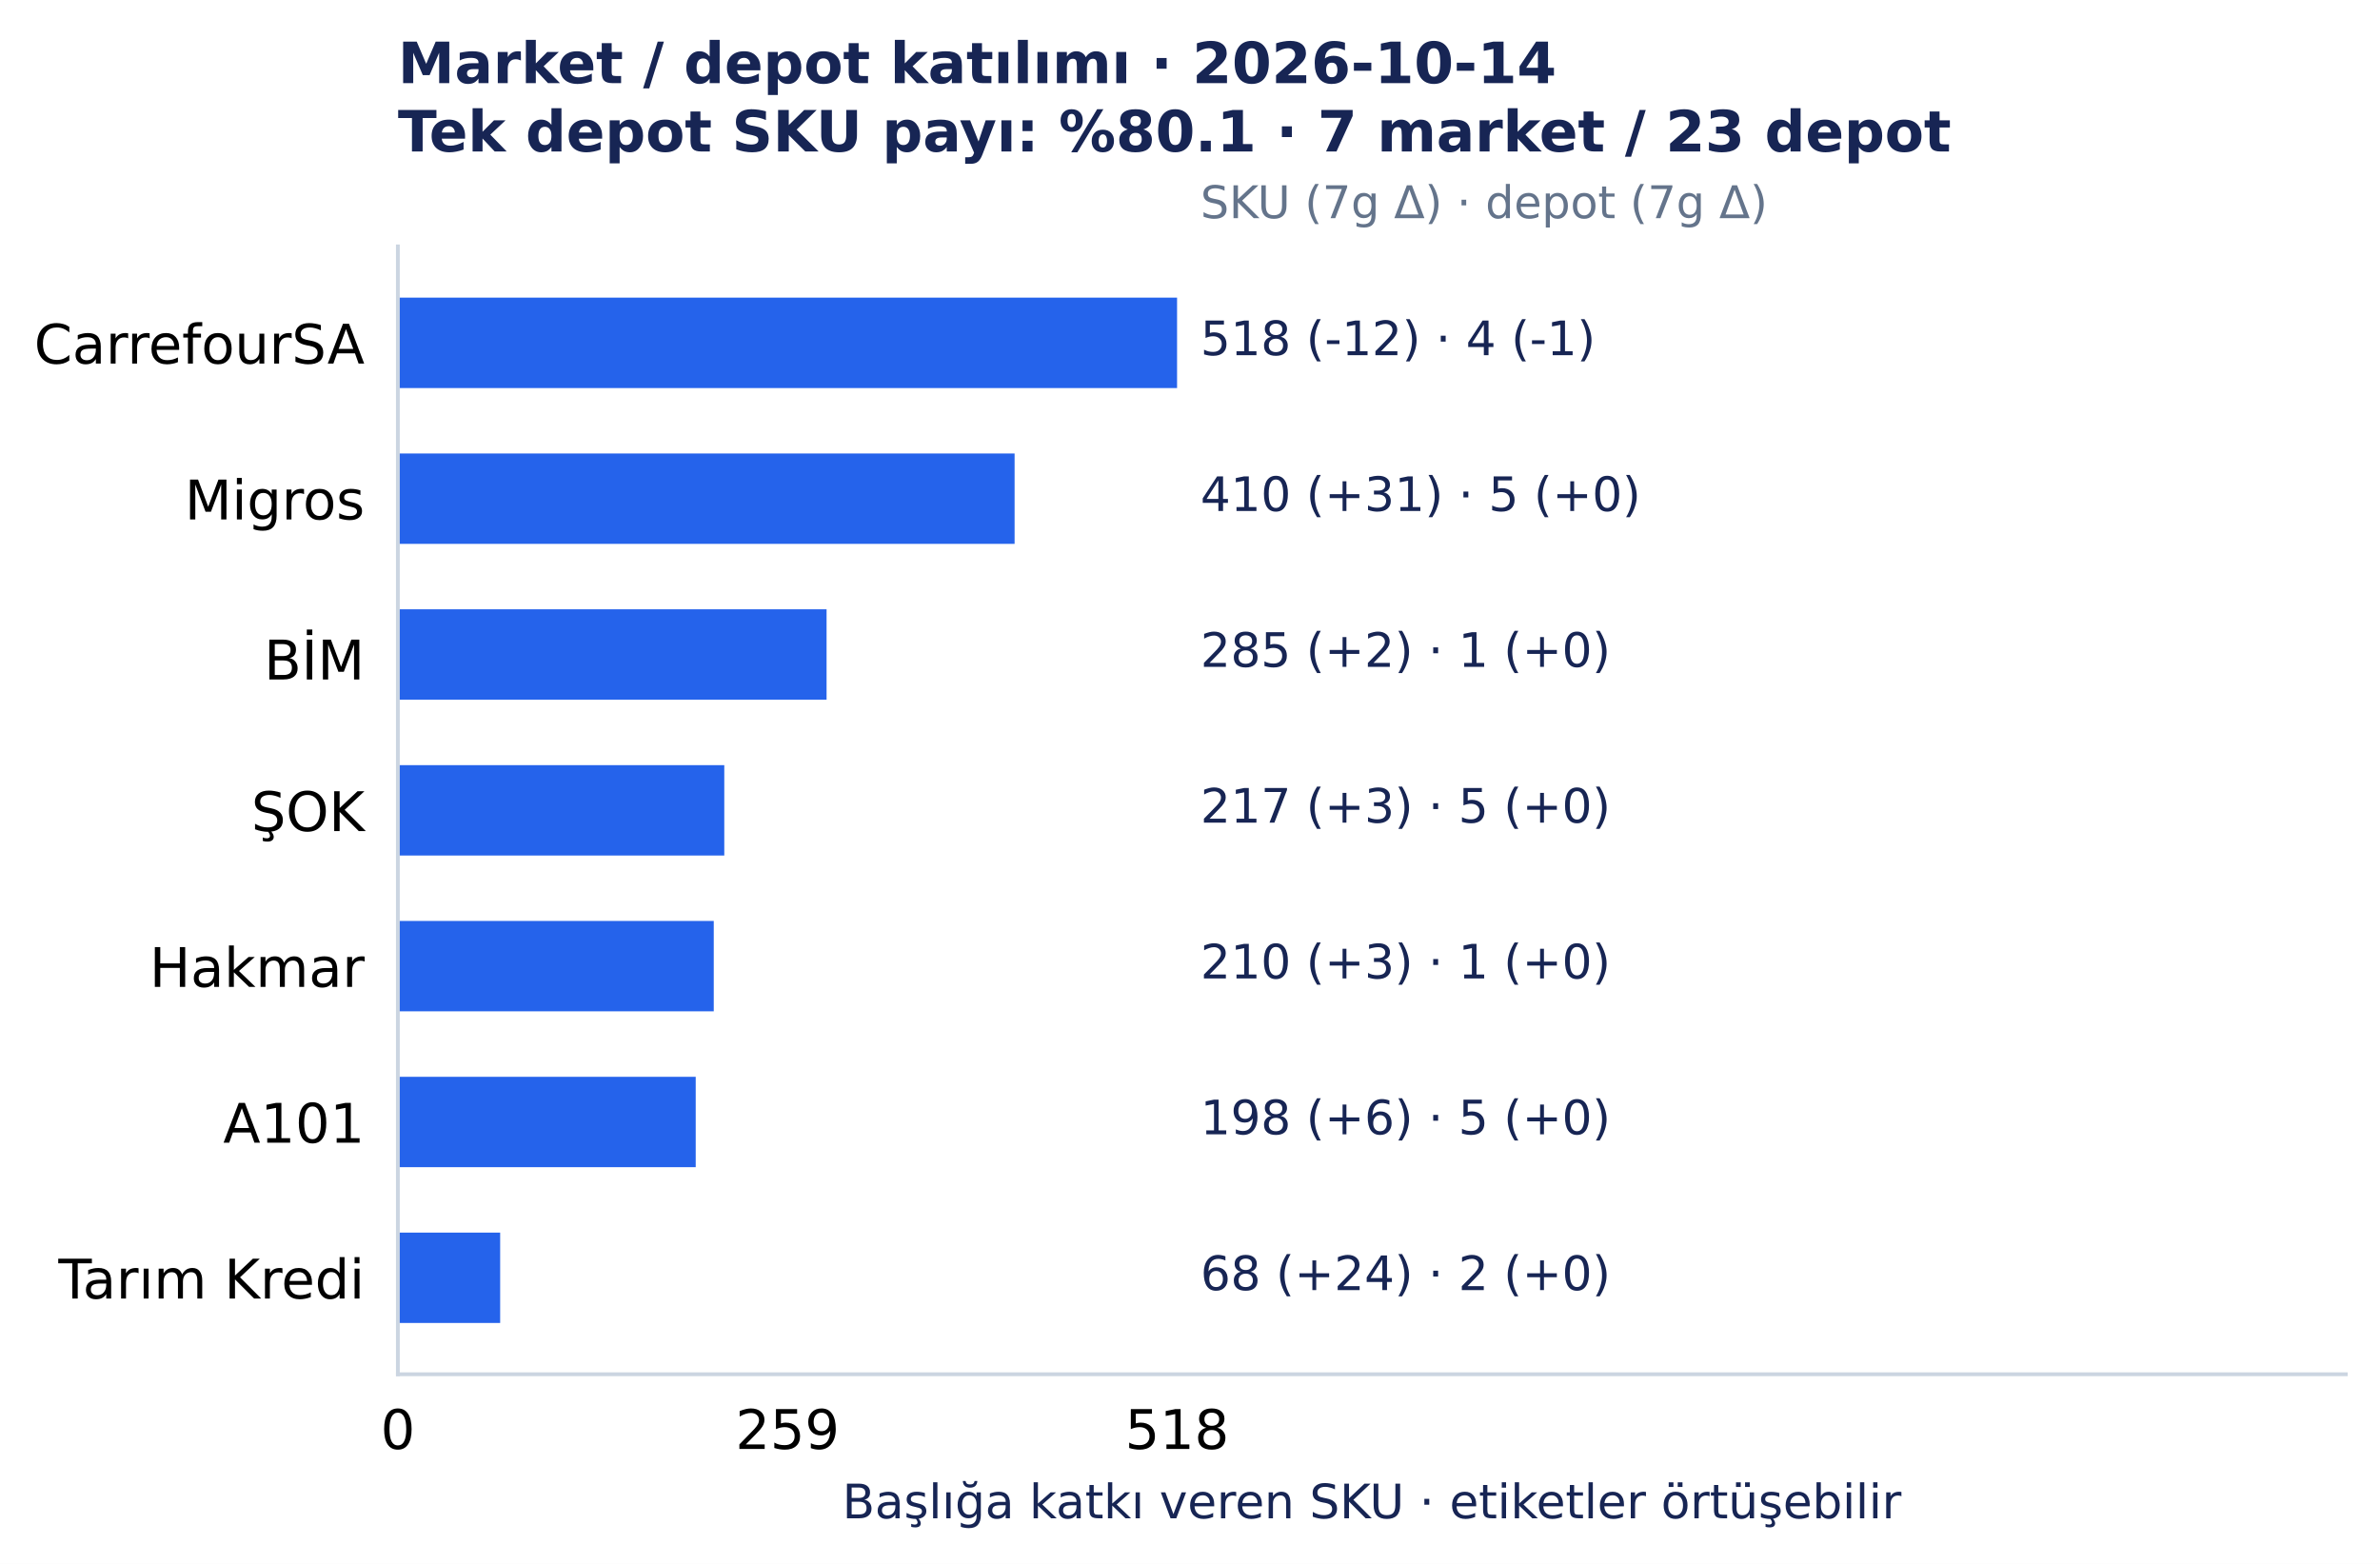
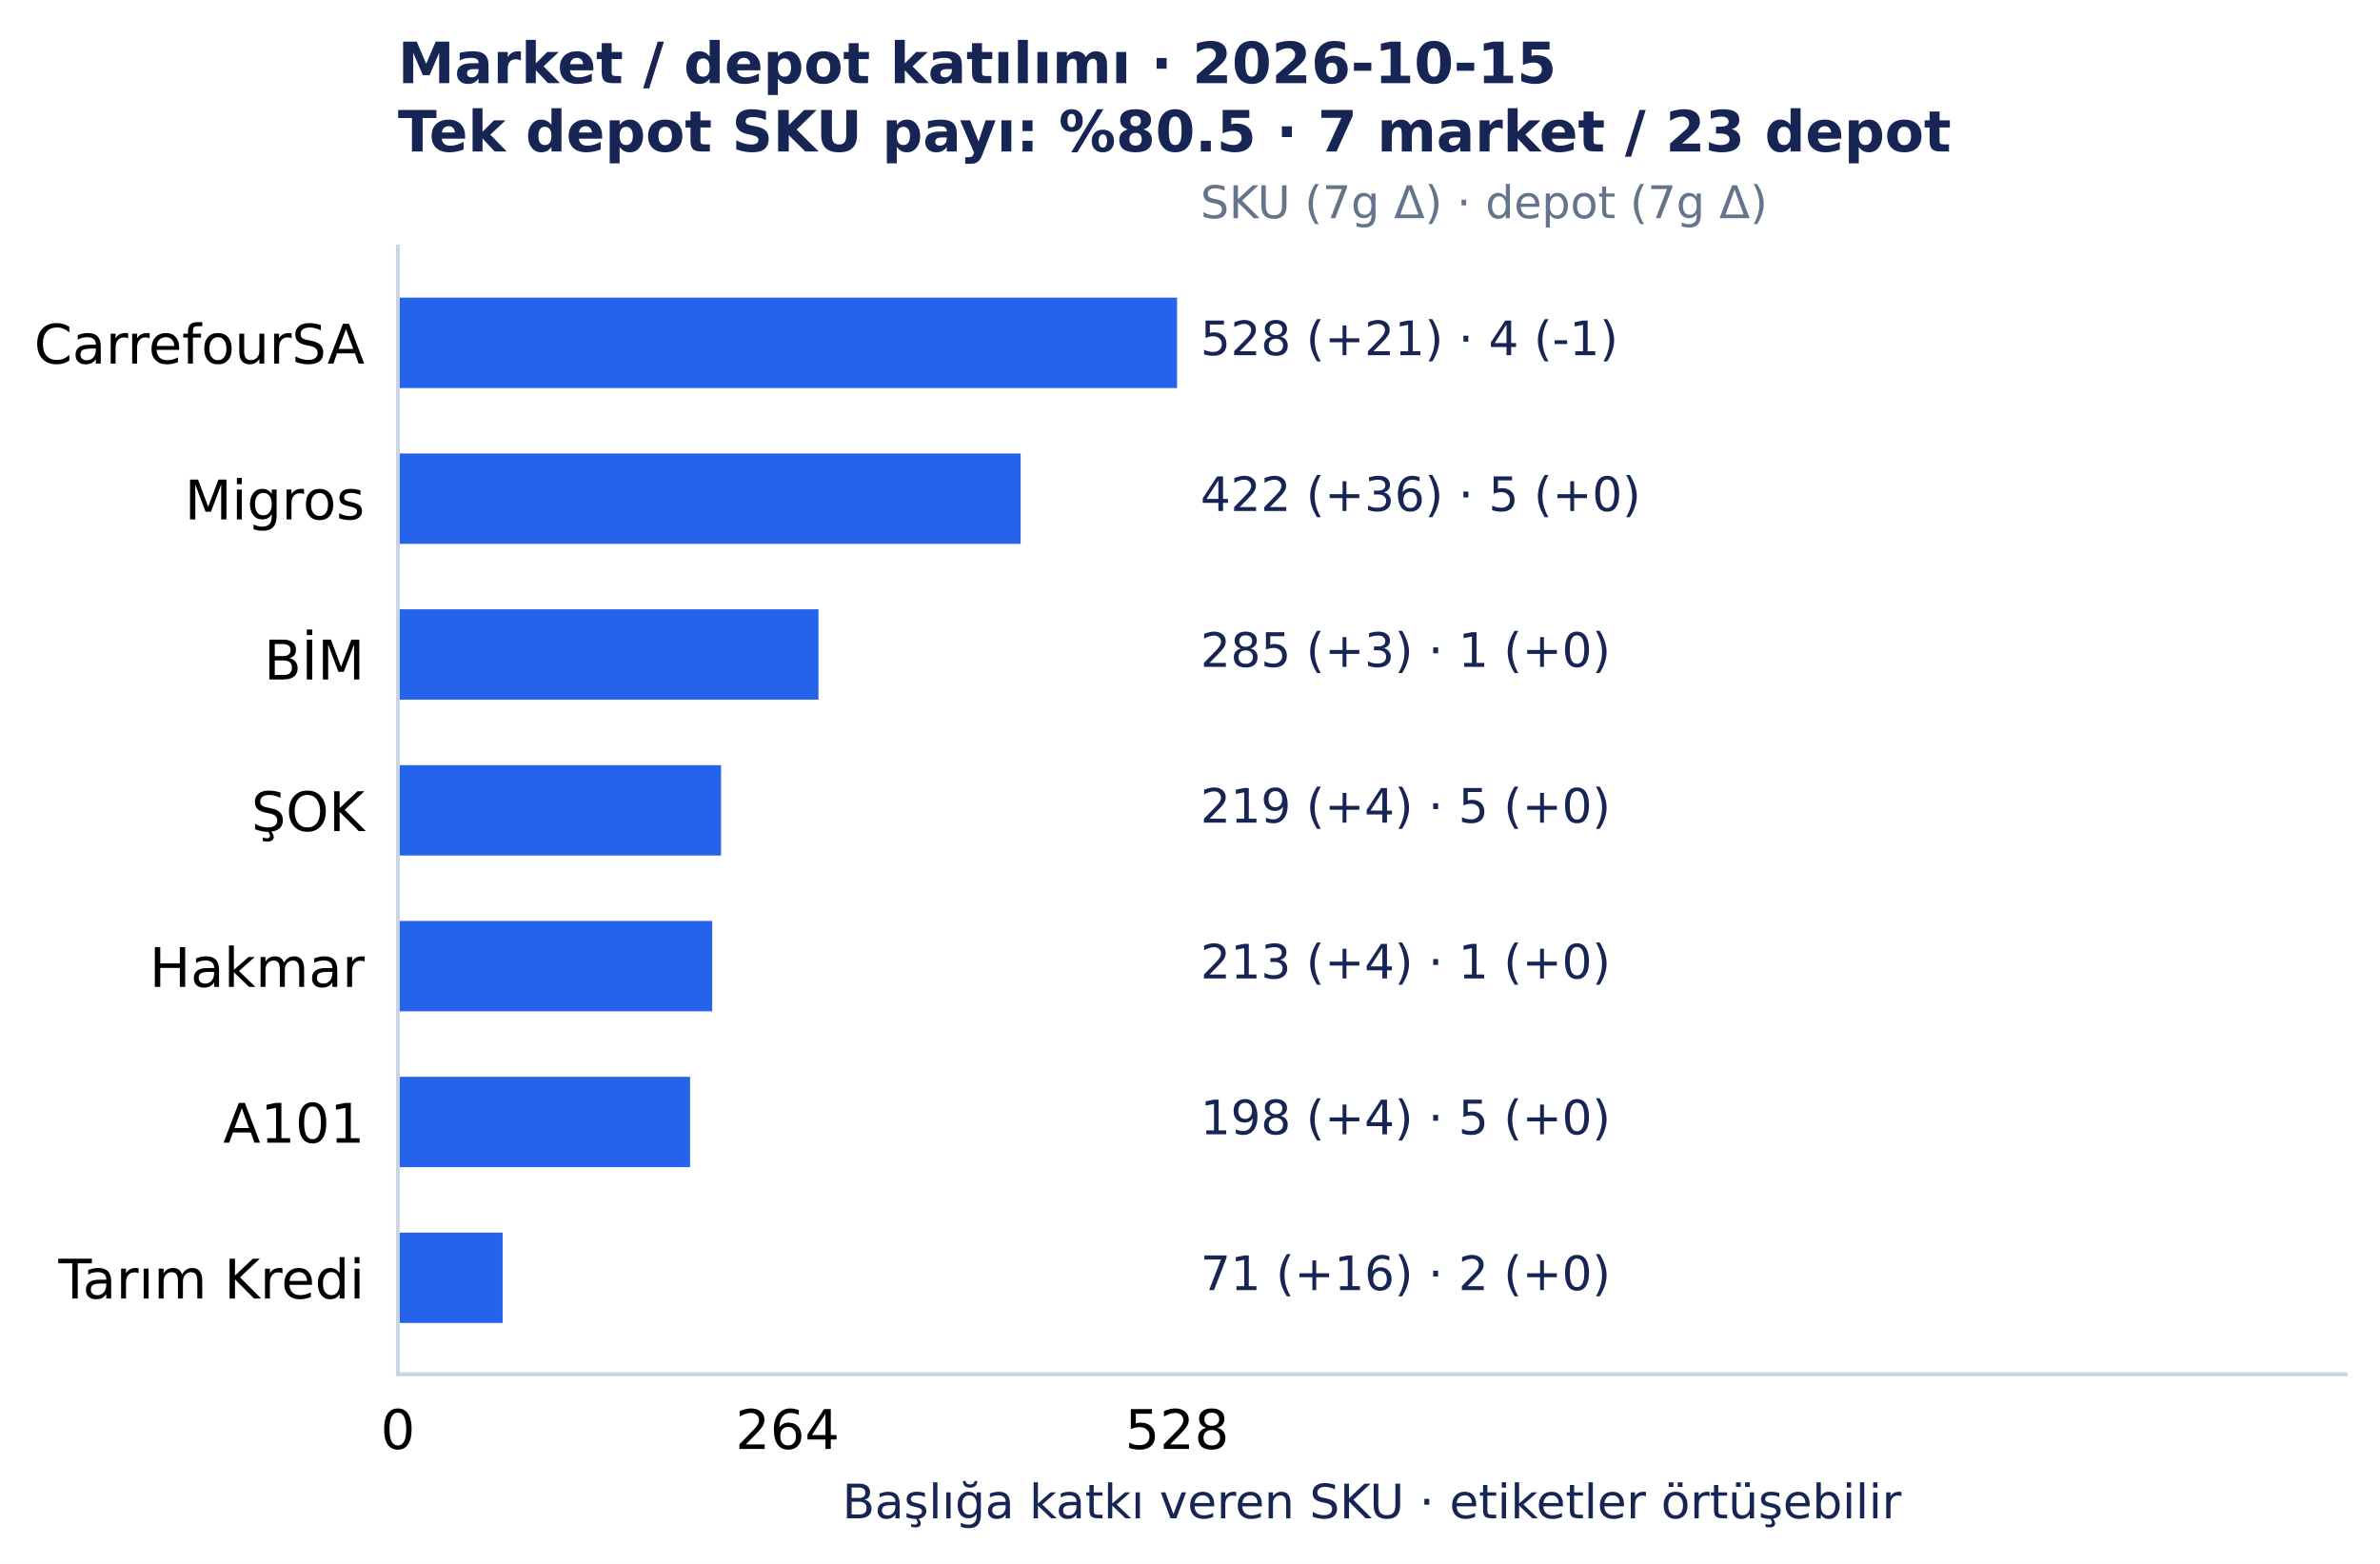
<svg xmlns="http://www.w3.org/2000/svg" width="501.492pt" height="329.548pt" viewBox="0 0 501.492 329.548" version="1.1">
  <defs>
    <style type="text/css">*{stroke-linejoin: round; stroke-linecap: butt}</style>
  </defs>
  <g id="figure_1">
    <g id="patch_1">
      <path d="M 0 329.548 L 501.492 329.548 L 501.492 0 L 0 0 z " style="fill: #ffffff" />
    </g>
    <g id="axes_1">
      <g id="patch_2">
        <path d="M 83.836 289.594 L 494.292 289.594 L 494.292 51.923 L 83.836 51.923 z " style="fill: #ffffff" />
      </g>
      <g id="matplotlib.axis_1">
        <g id="xtick_1">
          <g id="line2d_1" />
          <g id="text_1">
            <text style="font-size: 11.5px; font-family: 'DejaVu Sans', 'Bitstream Vera Sans', 'Computer Modern Sans Serif', 'Lucida Grande', 'Verdana', 'Geneva', 'Lucid', 'Arial', 'Helvetica', 'Avant Garde', sans-serif; text-anchor: middle" x="83.836" y="305.331" transform="rotate(-0 83.83609 305.3312)">0</text>
          </g>
        </g>
        <g id="xtick_2">
          <g id="line2d_2" />
          <g id="text_2">
-             <text style="font-size: 11.5px; font-family: 'DejaVu Sans', 'Bitstream Vera Sans', 'Computer Modern Sans Serif', 'Lucida Grande', 'Verdana', 'Geneva', 'Lucid', 'Arial', 'Helvetica', 'Avant Garde', sans-serif; text-anchor: middle" x="165.927" y="305.331" transform="rotate(-0 165.9273 305.3312)">259</text>
+             <text style="font-size: 11.5px; font-family: 'DejaVu Sans', 'Bitstream Vera Sans', 'Computer Modern Sans Serif', 'Lucida Grande', 'Verdana', 'Geneva', 'Lucid', 'Arial', 'Helvetica', 'Avant Garde', sans-serif; text-anchor: middle" x="165.927" y="305.331" transform="rotate(-0 165.9273 305.3312)">264</text>
          </g>
        </g>
        <g id="xtick_3">
          <g id="line2d_3" />
          <g id="text_3">
-             <text style="font-size: 11.5px; font-family: 'DejaVu Sans', 'Bitstream Vera Sans', 'Computer Modern Sans Serif', 'Lucida Grande', 'Verdana', 'Geneva', 'Lucid', 'Arial', 'Helvetica', 'Avant Garde', sans-serif; text-anchor: middle" x="248.019" y="305.331" transform="rotate(-0 248.0186 305.3312)">518</text>
+             <text style="font-size: 11.5px; font-family: 'DejaVu Sans', 'Bitstream Vera Sans', 'Computer Modern Sans Serif', 'Lucida Grande', 'Verdana', 'Geneva', 'Lucid', 'Arial', 'Helvetica', 'Avant Garde', sans-serif; text-anchor: middle" x="248.019" y="305.331" transform="rotate(-0 248.0186 305.3312)">528</text>
          </g>
        </g>
        <g id="text_4">
          <text style="font-size: 10px; font-family: 'DejaVu Sans', 'Bitstream Vera Sans', 'Computer Modern Sans Serif', 'Lucida Grande', 'Verdana', 'Geneva', 'Lucid', 'Arial', 'Helvetica', 'Avant Garde', sans-serif; text-anchor: middle; fill: #172554" x="289.064" y="319.945" transform="rotate(-0 289.0642 319.9455)">Başlığa katkı veren SKU · etiketler örtüşebilir</text>
        </g>
      </g>
      <g id="matplotlib.axis_2">
        <g id="ytick_1">
          <g id="line2d_4" />
          <g id="text_5">
            <text style="font-size: 11.5px; font-family: 'DejaVu Sans', 'Bitstream Vera Sans', 'Computer Modern Sans Serif', 'Lucida Grande', 'Verdana', 'Geneva', 'Lucid', 'Arial', 'Helvetica', 'Avant Garde', sans-serif; text-anchor: end" x="76.836" y="76.618" transform="rotate(-0 76.83609 76.61754)">CarrefourSA</text>
          </g>
        </g>
        <g id="ytick_2">
          <g id="line2d_5" />
          <g id="text_6">
            <text style="font-size: 11.5px; font-family: 'DejaVu Sans', 'Bitstream Vera Sans', 'Computer Modern Sans Serif', 'Lucida Grande', 'Verdana', 'Geneva', 'Lucid', 'Arial', 'Helvetica', 'Avant Garde', sans-serif; text-anchor: end" x="76.836" y="109.454" transform="rotate(-0 76.83609 109.4541)">Migros</text>
          </g>
        </g>
        <g id="ytick_3">
          <g id="line2d_6" />
          <g id="text_7">
            <text style="font-size: 11.5px; font-family: 'DejaVu Sans', 'Bitstream Vera Sans', 'Computer Modern Sans Serif', 'Lucida Grande', 'Verdana', 'Geneva', 'Lucid', 'Arial', 'Helvetica', 'Avant Garde', sans-serif; text-anchor: end" x="76.836" y="143.177" transform="rotate(-0 76.83609 143.1775)">BİM</text>
          </g>
        </g>
        <g id="ytick_4">
          <g id="line2d_7" />
          <g id="text_8">
            <text style="font-size: 11.5px; font-family: 'DejaVu Sans', 'Bitstream Vera Sans', 'Computer Modern Sans Serif', 'Lucida Grande', 'Verdana', 'Geneva', 'Lucid', 'Arial', 'Helvetica', 'Avant Garde', sans-serif; text-anchor: end" x="76.836" y="175.127" transform="rotate(-0 76.83609 175.1269)">ŞOK</text>
          </g>
        </g>
        <g id="ytick_5">
          <g id="line2d_8" />
          <g id="text_9">
            <text style="font-size: 11.5px; font-family: 'DejaVu Sans', 'Bitstream Vera Sans', 'Computer Modern Sans Serif', 'Lucida Grande', 'Verdana', 'Geneva', 'Lucid', 'Arial', 'Helvetica', 'Avant Garde', sans-serif; text-anchor: end" x="76.836" y="207.964" transform="rotate(-0 76.83609 207.9639)">Hakmar</text>
          </g>
        </g>
        <g id="ytick_6">
          <g id="line2d_9" />
          <g id="text_10">
            <text style="font-size: 11.5px; font-family: 'DejaVu Sans', 'Bitstream Vera Sans', 'Computer Modern Sans Serif', 'Lucida Grande', 'Verdana', 'Geneva', 'Lucid', 'Arial', 'Helvetica', 'Avant Garde', sans-serif; text-anchor: end" x="76.836" y="240.8" transform="rotate(-0 76.83609 240.8001)">A101</text>
          </g>
        </g>
        <g id="ytick_7">
          <g id="line2d_10" />
          <g id="text_11">
            <text style="font-size: 11.5px; font-family: 'DejaVu Sans', 'Bitstream Vera Sans', 'Computer Modern Sans Serif', 'Lucida Grande', 'Verdana', 'Geneva', 'Lucid', 'Arial', 'Helvetica', 'Avant Garde', sans-serif; text-anchor: end" x="76.836" y="273.637" transform="rotate(-0 76.83609 273.6372)">Tarım Kredi</text>
          </g>
        </g>
      </g>
      <g id="patch_3">
        <path d="M 83.836 62.726 L 248.019 62.726 L 248.019 81.771 L 83.836 81.771 z " clip-path="url(#p7150c4acc0)" style="fill: #2563eb" />
      </g>
      <g id="patch_4">
-         <path d="M 83.836 95.562 L 213.787 95.562 L 213.787 114.608 L 83.836 114.608 z " clip-path="url(#p7150c4acc0)" style="fill: #2563eb" />
+         <path d="M 83.836 95.562 L 215.058 95.562 L 215.058 114.608 L 83.836 114.608 z " clip-path="url(#p7150c4acc0)" style="fill: #2563eb" />
      </g>
      <g id="patch_5">
-         <path d="M 83.836 128.399 L 174.168 128.399 L 174.168 147.444 L 83.836 147.444 z " clip-path="url(#p7150c4acc0)" style="fill: #2563eb" />
+         <path d="M 83.836 128.399 L 172.457 128.399 L 172.457 147.444 L 83.836 147.444 z " clip-path="url(#p7150c4acc0)" style="fill: #2563eb" />
      </g>
      <g id="patch_6">
-         <path d="M 83.836 161.236 L 152.615 161.236 L 152.615 180.281 L 83.836 180.281 z " clip-path="url(#p7150c4acc0)" style="fill: #2563eb" />
+         <path d="M 83.836 161.236 L 151.935 161.236 L 151.935 180.281 L 83.836 180.281 z " clip-path="url(#p7150c4acc0)" style="fill: #2563eb" />
      </g>
      <g id="patch_7">
-         <path d="M 83.836 194.072 L 150.397 194.072 L 150.397 213.117 L 83.836 213.117 z " clip-path="url(#p7150c4acc0)" style="fill: #2563eb" />
+         <path d="M 83.836 194.072 L 150.069 194.072 L 150.069 213.117 L 83.836 213.117 z " clip-path="url(#p7150c4acc0)" style="fill: #2563eb" />
      </g>
      <g id="patch_8">
-         <path d="M 83.836 226.909 L 146.593 226.909 L 146.593 245.954 L 83.836 245.954 z " clip-path="url(#p7150c4acc0)" style="fill: #2563eb" />
+         <path d="M 83.836 226.909 L 145.405 226.909 L 145.405 245.954 L 83.836 245.954 z " clip-path="url(#p7150c4acc0)" style="fill: #2563eb" />
      </g>
      <g id="patch_9">
-         <path d="M 83.836 259.745 L 105.389 259.745 L 105.389 278.791 L 83.836 278.791 z " clip-path="url(#p7150c4acc0)" style="fill: #2563eb" />
+         <path d="M 83.836 259.745 L 105.914 259.745 L 105.914 278.791 L 83.836 278.791 z " clip-path="url(#p7150c4acc0)" style="fill: #2563eb" />
      </g>
      <g id="patch_10">
        <path d="M 83.836 289.594 L 83.836 51.923 " style="fill: none; stroke: #cbd5e1; stroke-width: 0.8; stroke-linejoin: miter; stroke-linecap: square" />
      </g>
      <g id="patch_11">
        <path d="M 83.836 289.594 L 494.292 289.594 " style="fill: none; stroke: #cbd5e1; stroke-width: 0.8; stroke-linejoin: miter; stroke-linecap: square" />
      </g>
      <g id="text_12">
-         <text style="font-size: 10px; font-family: 'DejaVu Sans', 'Bitstream Vera Sans', 'Computer Modern Sans Serif', 'Lucida Grande', 'Verdana', 'Geneva', 'Lucid', 'Arial', 'Helvetica', 'Avant Garde', sans-serif; text-anchor: start; fill: #172554" x="252.944" y="74.846" transform="rotate(-0 252.9441 74.84609)">518 (-12)  ·  4 (-1)</text>
+         <text style="font-size: 10px; font-family: 'DejaVu Sans', 'Bitstream Vera Sans', 'Computer Modern Sans Serif', 'Lucida Grande', 'Verdana', 'Geneva', 'Lucid', 'Arial', 'Helvetica', 'Avant Garde', sans-serif; text-anchor: start; fill: #172554" x="252.944" y="74.846" transform="rotate(-0 252.9441 74.84609)">528 (+21)  ·  4 (-1)</text>
      </g>
      <g id="text_13">
-         <text style="font-size: 10px; font-family: 'DejaVu Sans', 'Bitstream Vera Sans', 'Computer Modern Sans Serif', 'Lucida Grande', 'Verdana', 'Geneva', 'Lucid', 'Arial', 'Helvetica', 'Avant Garde', sans-serif; text-anchor: start; fill: #172554" x="252.944" y="107.683" transform="rotate(-0 252.9441 107.6827)">410 (+31)  ·  5 (+0)</text>
+         <text style="font-size: 10px; font-family: 'DejaVu Sans', 'Bitstream Vera Sans', 'Computer Modern Sans Serif', 'Lucida Grande', 'Verdana', 'Geneva', 'Lucid', 'Arial', 'Helvetica', 'Avant Garde', sans-serif; text-anchor: start; fill: #172554" x="252.944" y="107.683" transform="rotate(-0 252.9441 107.6827)">422 (+36)  ·  5 (+0)</text>
      </g>
      <g id="text_14">
-         <text style="font-size: 10px; font-family: 'DejaVu Sans', 'Bitstream Vera Sans', 'Computer Modern Sans Serif', 'Lucida Grande', 'Verdana', 'Geneva', 'Lucid', 'Arial', 'Helvetica', 'Avant Garde', sans-serif; text-anchor: start; fill: #172554" x="252.944" y="140.519" transform="rotate(-0 252.9441 140.5193)">285 (+2)  ·  1 (+0)</text>
+         <text style="font-size: 10px; font-family: 'DejaVu Sans', 'Bitstream Vera Sans', 'Computer Modern Sans Serif', 'Lucida Grande', 'Verdana', 'Geneva', 'Lucid', 'Arial', 'Helvetica', 'Avant Garde', sans-serif; text-anchor: start; fill: #172554" x="252.944" y="140.519" transform="rotate(-0 252.9441 140.5193)">285 (+3)  ·  1 (+0)</text>
      </g>
      <g id="text_15">
-         <text style="font-size: 10px; font-family: 'DejaVu Sans', 'Bitstream Vera Sans', 'Computer Modern Sans Serif', 'Lucida Grande', 'Verdana', 'Geneva', 'Lucid', 'Arial', 'Helvetica', 'Avant Garde', sans-serif; text-anchor: start; fill: #172554" x="252.944" y="173.356" transform="rotate(-0 252.9441 173.3559)">217 (+3)  ·  5 (+0)</text>
+         <text style="font-size: 10px; font-family: 'DejaVu Sans', 'Bitstream Vera Sans', 'Computer Modern Sans Serif', 'Lucida Grande', 'Verdana', 'Geneva', 'Lucid', 'Arial', 'Helvetica', 'Avant Garde', sans-serif; text-anchor: start; fill: #172554" x="252.944" y="173.356" transform="rotate(-0 252.9441 173.3559)">219 (+4)  ·  5 (+0)</text>
      </g>
      <g id="text_16">
-         <text style="font-size: 10px; font-family: 'DejaVu Sans', 'Bitstream Vera Sans', 'Computer Modern Sans Serif', 'Lucida Grande', 'Verdana', 'Geneva', 'Lucid', 'Arial', 'Helvetica', 'Avant Garde', sans-serif; text-anchor: start; fill: #172554" x="252.944" y="206.193" transform="rotate(-0 252.9441 206.1925)">210 (+3)  ·  1 (+0)</text>
+         <text style="font-size: 10px; font-family: 'DejaVu Sans', 'Bitstream Vera Sans', 'Computer Modern Sans Serif', 'Lucida Grande', 'Verdana', 'Geneva', 'Lucid', 'Arial', 'Helvetica', 'Avant Garde', sans-serif; text-anchor: start; fill: #172554" x="252.944" y="206.193" transform="rotate(-0 252.9441 206.1925)">213 (+4)  ·  1 (+0)</text>
      </g>
      <g id="text_17">
-         <text style="font-size: 10px; font-family: 'DejaVu Sans', 'Bitstream Vera Sans', 'Computer Modern Sans Serif', 'Lucida Grande', 'Verdana', 'Geneva', 'Lucid', 'Arial', 'Helvetica', 'Avant Garde', sans-serif; text-anchor: start; fill: #172554" x="252.944" y="239.029" transform="rotate(-0 252.9441 239.0291)">198 (+6)  ·  5 (+0)</text>
+         <text style="font-size: 10px; font-family: 'DejaVu Sans', 'Bitstream Vera Sans', 'Computer Modern Sans Serif', 'Lucida Grande', 'Verdana', 'Geneva', 'Lucid', 'Arial', 'Helvetica', 'Avant Garde', sans-serif; text-anchor: start; fill: #172554" x="252.944" y="239.029" transform="rotate(-0 252.9441 239.0291)">198 (+4)  ·  5 (+0)</text>
      </g>
      <g id="text_18">
-         <text style="font-size: 10px; font-family: 'DejaVu Sans', 'Bitstream Vera Sans', 'Computer Modern Sans Serif', 'Lucida Grande', 'Verdana', 'Geneva', 'Lucid', 'Arial', 'Helvetica', 'Avant Garde', sans-serif; text-anchor: start; fill: #172554" x="252.944" y="271.866" transform="rotate(-0 252.9441 271.8657)">68 (+24)  ·  2 (+0)</text>
+         <text style="font-size: 10px; font-family: 'DejaVu Sans', 'Bitstream Vera Sans', 'Computer Modern Sans Serif', 'Lucida Grande', 'Verdana', 'Geneva', 'Lucid', 'Arial', 'Helvetica', 'Avant Garde', sans-serif; text-anchor: start; fill: #172554" x="252.944" y="271.866" transform="rotate(-0 252.9441 271.8657)">71 (+16)  ·  2 (+0)</text>
      </g>
      <g id="text_19">
        <text style="font-size: 9.5px; font-family: 'DejaVu Sans', 'Bitstream Vera Sans', 'Computer Modern Sans Serif', 'Lucida Grande', 'Verdana', 'Geneva', 'Lucid', 'Arial', 'Helvetica', 'Avant Garde', sans-serif; text-anchor: start; fill: #64748b" x="252.944" y="45.979" transform="rotate(-0 252.9441 45.97915)">SKU (7g Δ) · depot (7g Δ)</text>
      </g>
      <g id="text_20">
-         <text style="font-weight: 700; font-size: 12px; font-family: 'DejaVu Sans', 'Bitstream Vera Sans', 'Computer Modern Sans Serif', 'Lucida Grande', 'Verdana', 'Geneva', 'Lucid', 'Arial', 'Helvetica', 'Avant Garde', sans-serif; fill: #172554" transform="translate(83.83609 17.5193)">Market / depot katılımı · 2026-10-14</text>
-         <text style="font-weight: 700; font-size: 12px; font-family: 'DejaVu Sans', 'Bitstream Vera Sans', 'Computer Modern Sans Serif', 'Lucida Grande', 'Verdana', 'Geneva', 'Lucid', 'Arial', 'Helvetica', 'Avant Garde', sans-serif; fill: #172554" transform="translate(83.83609 31.92258)">Tek depot SKU payı: %80.1 · 7 market / 23 depot</text>
+         <text style="font-weight: 700; font-size: 12px; font-family: 'DejaVu Sans', 'Bitstream Vera Sans', 'Computer Modern Sans Serif', 'Lucida Grande', 'Verdana', 'Geneva', 'Lucid', 'Arial', 'Helvetica', 'Avant Garde', sans-serif; fill: #172554" transform="translate(83.83609 17.5193)">Market / depot katılımı · 2026-10-15</text>
+         <text style="font-weight: 700; font-size: 12px; font-family: 'DejaVu Sans', 'Bitstream Vera Sans', 'Computer Modern Sans Serif', 'Lucida Grande', 'Verdana', 'Geneva', 'Lucid', 'Arial', 'Helvetica', 'Avant Garde', sans-serif; fill: #172554" transform="translate(83.83609 31.92258)">Tek depot SKU payı: %80.5 · 7 market / 23 depot</text>
      </g>
    </g>
  </g>
  <defs>
    <clipPath id="p7150c4acc0">
      <rect x="83.836" y="51.923" width="410.456" height="237.671" />
    </clipPath>
  </defs>
</svg>
